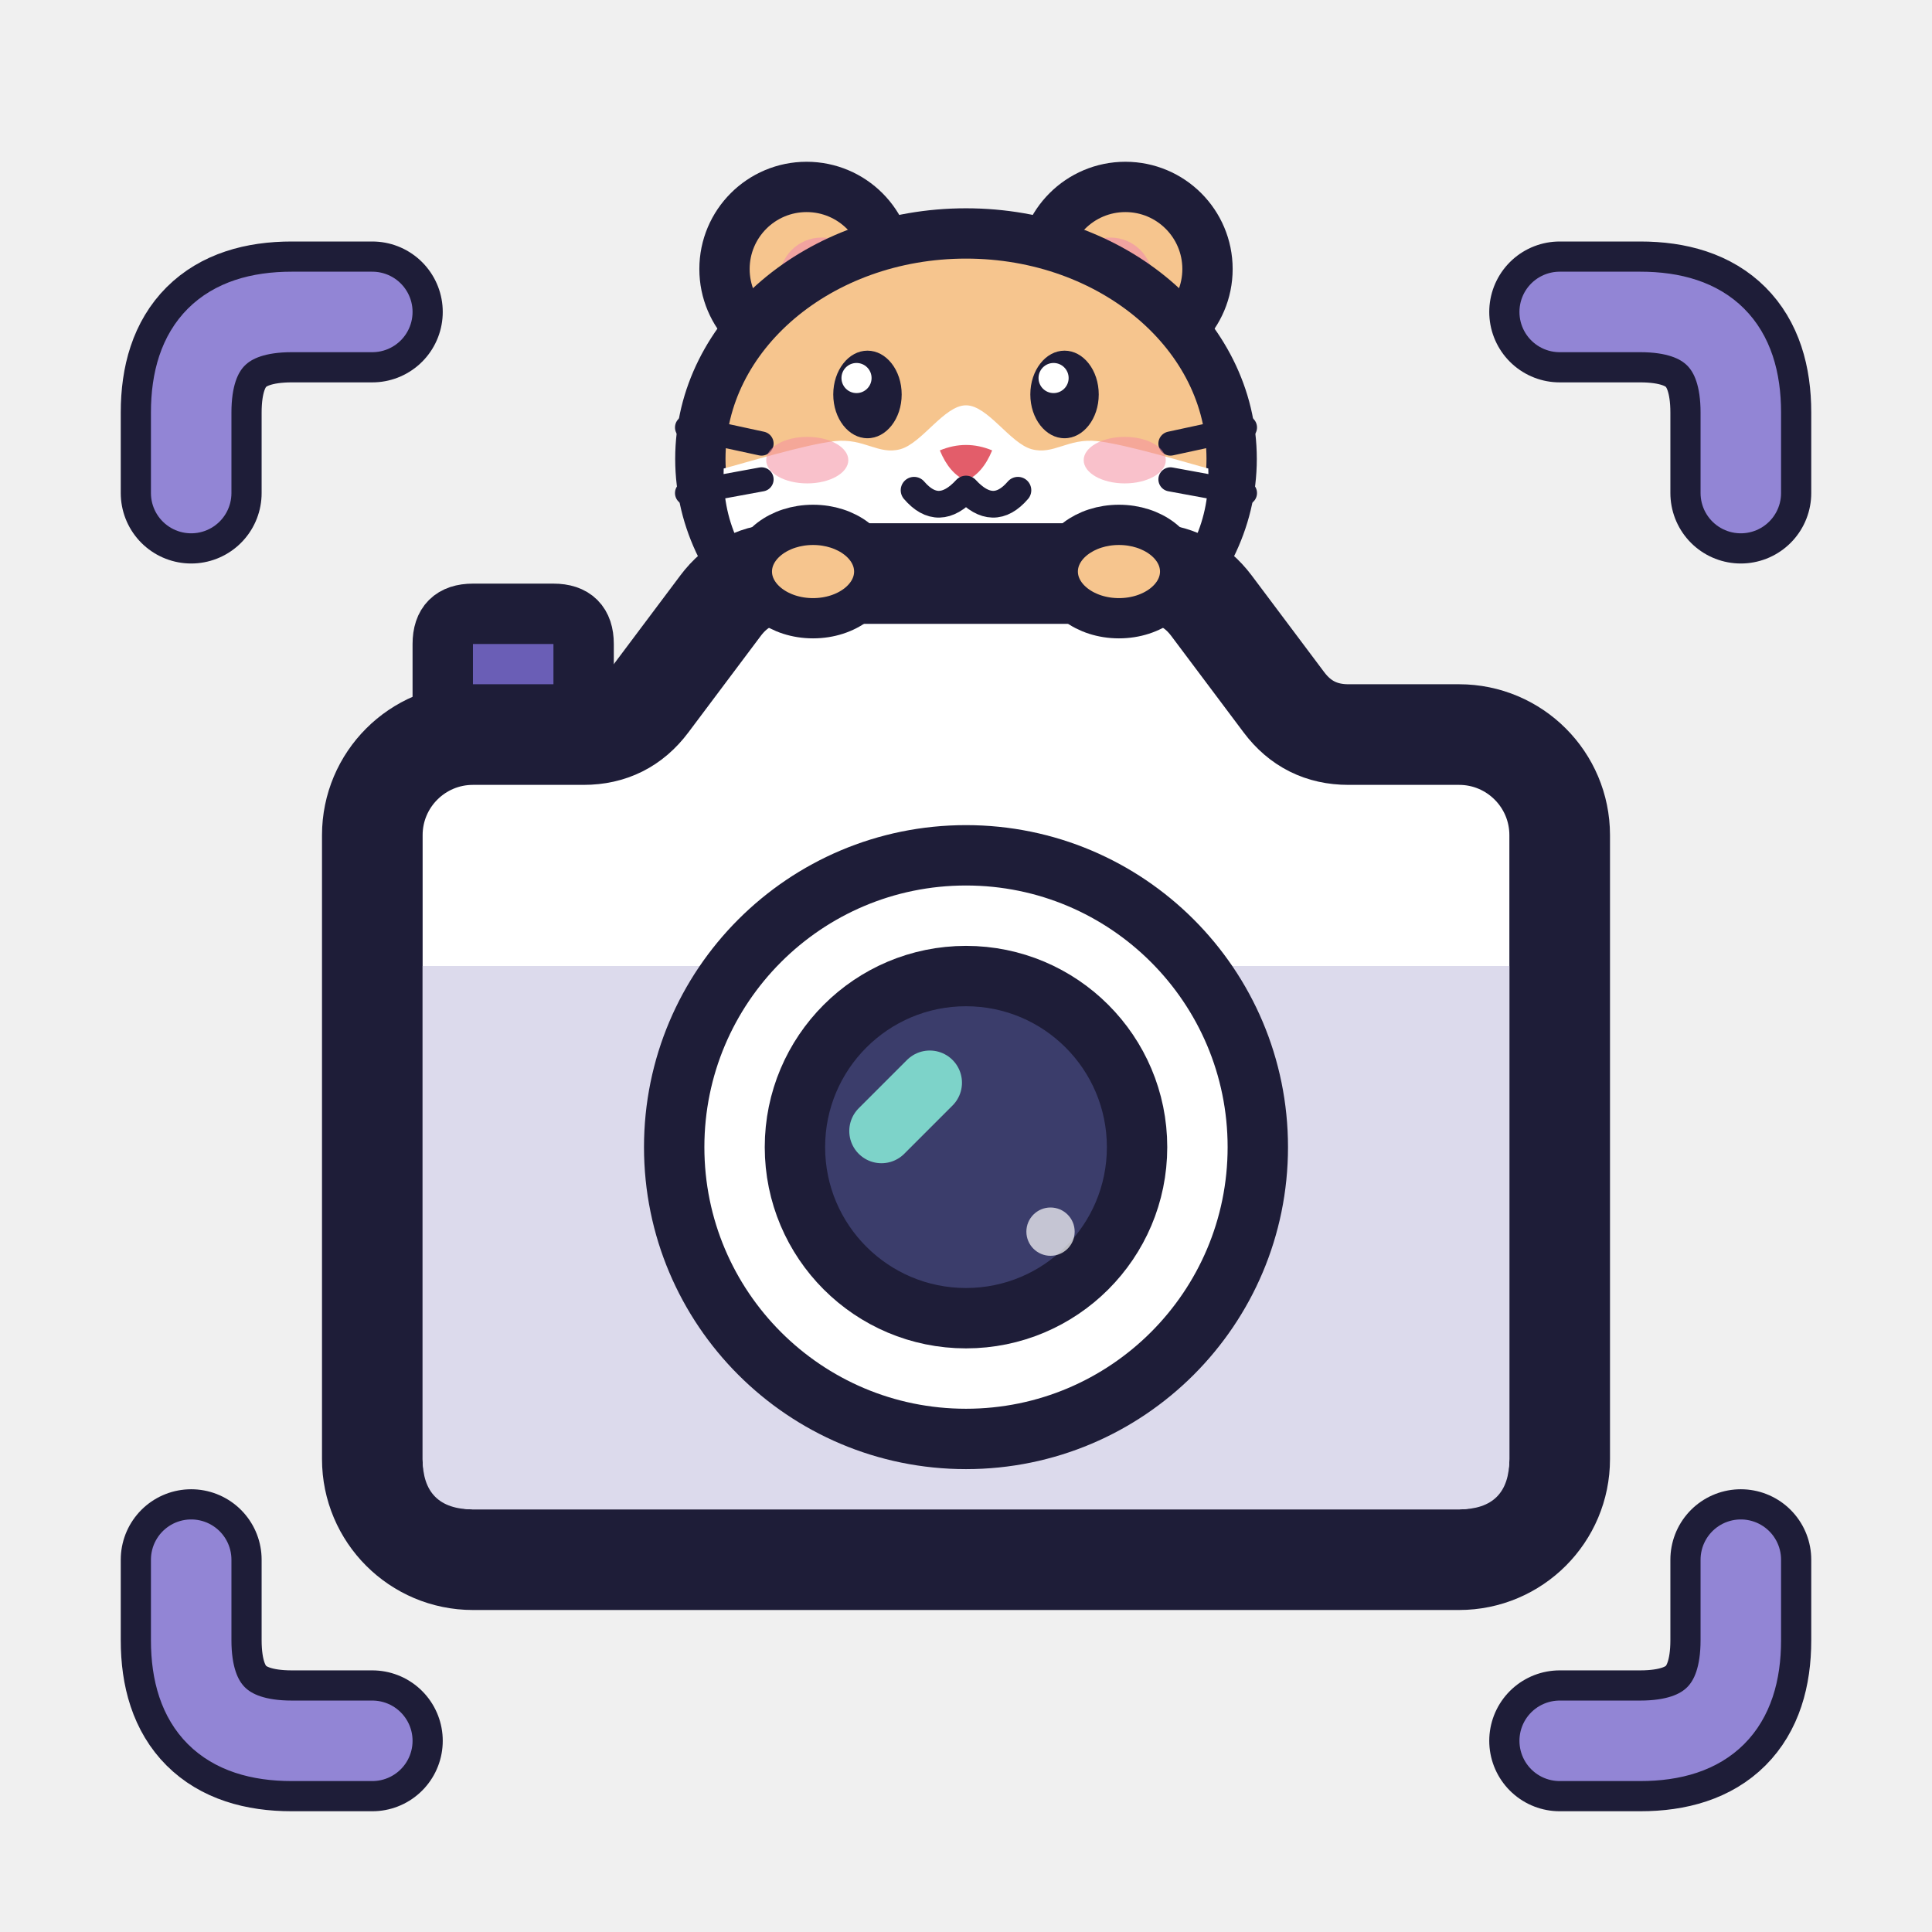
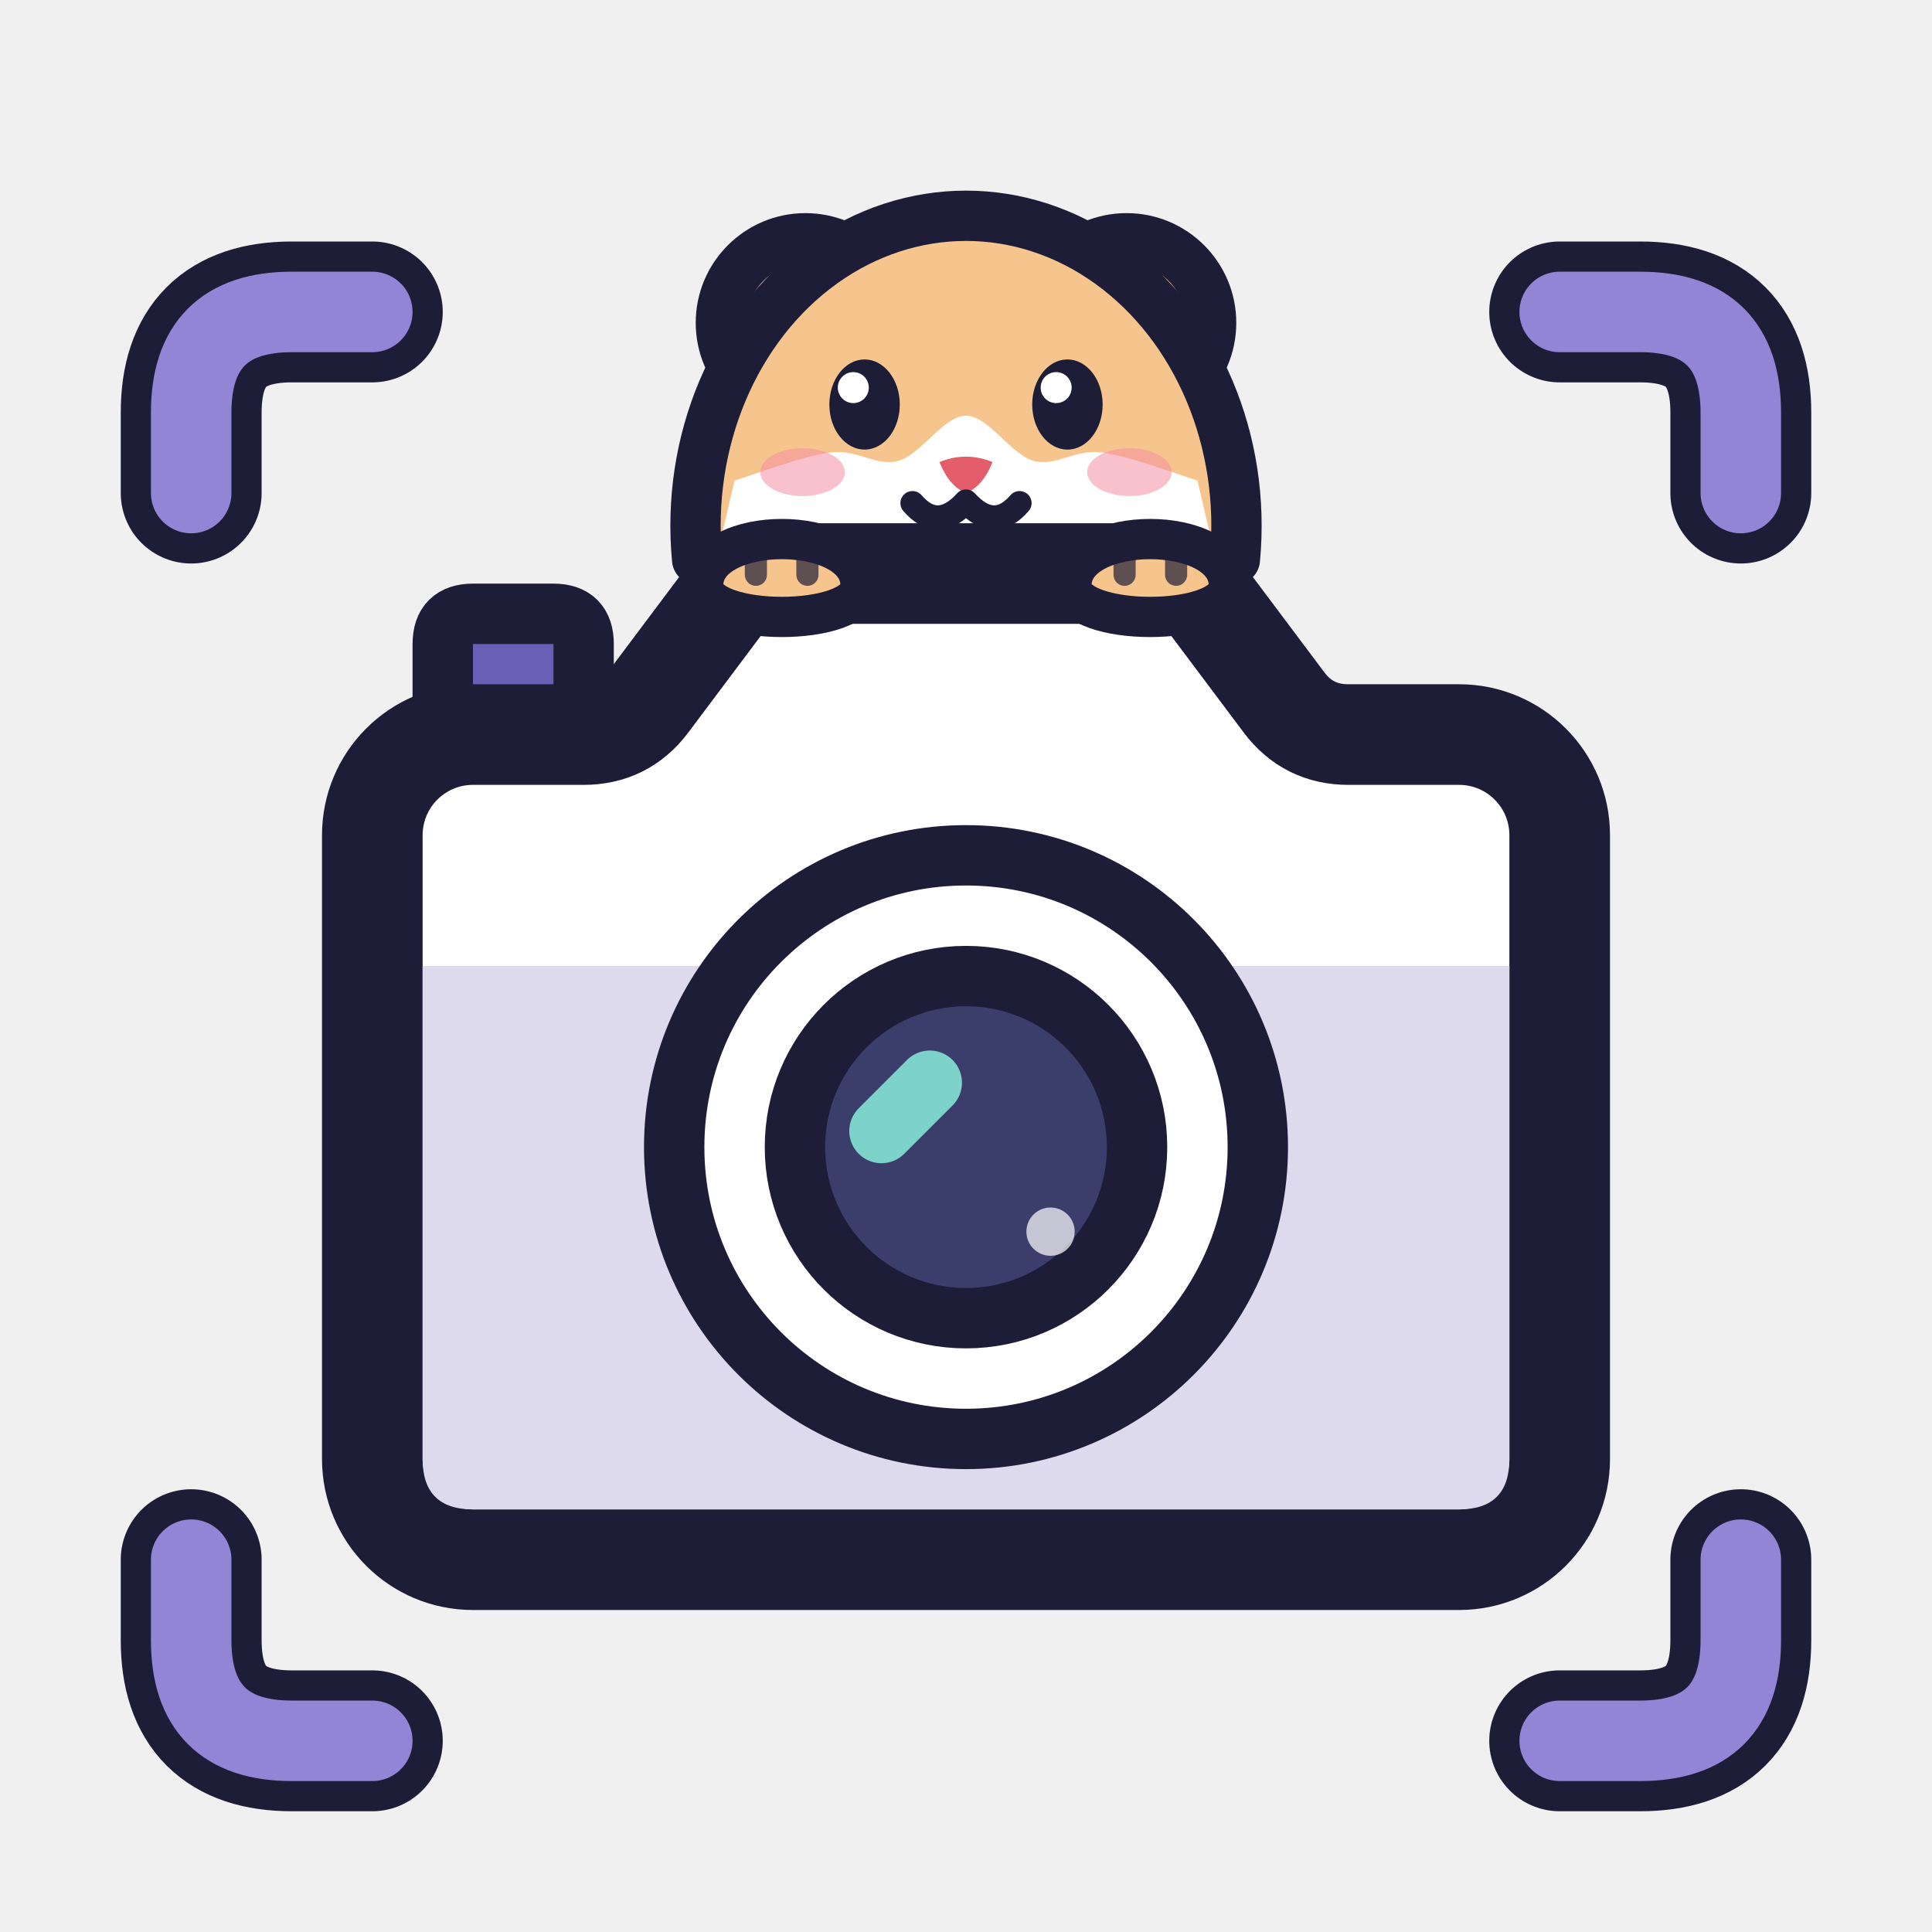
<svg xmlns="http://www.w3.org/2000/svg" width="48" height="48" viewBox="0 0 48 48">
  <g id="back">
    <path id="brackets_ink" d="M4.75 12.25V10.25Q4.75 7.75 7.25 7.75H9.25M43.25 12.25V10.25Q43.25 7.75 40.75 7.75H38.75M4.75 38.75V40.75Q4.75 43.25 7.25 43.25H9.25M43.25 38.75V40.75Q43.25 43.25 40.75 43.25H38.75" fill="none" stroke="#1E1D38" stroke-width="3.5" stroke-linecap="round" stroke-linejoin="round" />
    <path id="brackets" d="M4.75 12.25V10.25Q4.75 7.75 7.25 7.75H9.25M43.25 12.25V10.25Q43.25 7.75 40.75 7.75H38.75M4.75 38.75V40.75Q4.75 43.25 7.25 43.25H9.25M43.25 38.75V40.75Q43.25 43.25 40.75 43.25H38.75" fill="none" stroke="#9285D5" stroke-width="2" stroke-linecap="round" stroke-linejoin="round" />
    <path id="button" d="M11 18V16Q11 15.25 11.75 15.25H13.75Q14.5 15.25 14.5 16V18" fill="#6A5EB6" stroke="#1E1D38" stroke-width="1.5" stroke-linejoin="round" />
  </g>
  <g id="hamster">
-     <circle id="hm_ear0" cx="20.04" cy="6.684" r="2.04" fill="#F6C58E" stroke="#1E1D38" stroke-width="1.25" />
-     <circle id="hm_ear0_in" cx="20.414" cy="6.956" r="1.054" fill="#F2A3A0" />
-     <circle id="hm_ear1" cx="27.96" cy="6.684" r="2.04" fill="#F6C58E" stroke="#1E1D38" stroke-width="1.25" />
-     <circle id="hm_ear1_in" cx="27.586" cy="6.956" r="1.054" fill="#F2A3A0" />
-     <ellipse id="hm_head" cx="24" cy="11.4" rx="6.6" ry="5.6" fill="#F6C58E" stroke="#1E1D38" stroke-width="1.25" />
-     <path id="hm_muzzle" d="M17.98 11.64C18.44 11.52 20.01 11.04 20.74 10.96C21.47 10.88 21.82 11.31 22.37 11.16C22.91 11.01 23.46 10.07 24 10.07C24.54 10.07 25.09 11.01 25.63 11.16C26.18 11.31 26.53 10.88 27.26 10.96C27.99 11.04 29.56 11.52 30.02 11.64Q30.14 15.49 24 16.61Q17.86 15.49 17.98 11.64Z" fill="#FFFFFF" />
-     <ellipse id="hm_eye0" cx="21.552" cy="9.8" rx="0.85" ry="1.088" fill="#1E1D38" />
-     <circle id="hm_eye0_hl" cx="21.28" cy="9.392" r="0.374" fill="#FFFFFF" />
-     <ellipse id="hm_eye1" cx="26.448" cy="9.8" rx="0.85" ry="1.088" fill="#1E1D38" />
-     <circle id="hm_eye1_hl" cx="26.176" cy="9.392" r="0.374" fill="#FFFFFF" />
-     <path id="hm_nose" d="M23.35 11.19Q24 10.92 24.65 11.19Q24.41 11.77 24 11.94Q23.59 11.77 23.35 11.19Z" fill="#E35D6A" />
-     <path id="hm_mouth" d="M22.71 12.18Q23.32 12.89 24 12.15Q24.68 12.89 25.29 12.18" fill="none" stroke="#1E1D38" stroke-width="0.664" stroke-linecap="round" stroke-linejoin="round" />
-     <path id="hm_whisker_l0" d="M18.92 11.02L17.07 10.62" fill="none" stroke="#1E1D38" stroke-width="0.6" stroke-linecap="round" />
-     <path id="hm_whisker_r0" d="M29.08 11.02L30.93 10.62" fill="none" stroke="#1E1D38" stroke-width="0.6" stroke-linecap="round" />
-     <path id="hm_whisker_l1" d="M18.92 11.91L17.07 12.25" fill="none" stroke="#1E1D38" stroke-width="0.6" stroke-linecap="round" />
-     <path id="hm_whisker_r1" d="M29.08 11.91L30.93 12.25" fill="none" stroke="#1E1D38" stroke-width="0.6" stroke-linecap="round" />
-     <ellipse id="hm_blush0" cx="20.056" cy="11.432" rx="1.02" ry="0.578" fill="#F48FA0" fill-opacity="0.55" />
-     <ellipse id="hm_blush1" cx="27.944" cy="11.432" rx="1.02" ry="0.578" fill="#F48FA0" fill-opacity="0.55" />
+     <circle id="hf_ear0" cx="20.01" cy="8.02" r="2.1" fill="#F6C58E" stroke="#1E1D38" stroke-width="1.25" />
+     <circle id="hf_ear0_in" cx="20.395" cy="8.3" r="1.085" fill="#F2A3A0" />
+     <circle id="hf_ear1" cx="27.99" cy="8.02" r="2.1" fill="#F6C58E" stroke="#1E1D38" stroke-width="1.25" />
+     <circle id="hf_ear1_in" cx="27.605" cy="8.3" r="1.085" fill="#F2A3A0" />
+     <path id="hf_head" d="M17.32 13.9A6.72 7.7 0 1 1 30.68 13.9Z" fill="#F6C58E" stroke="#1E1D38" stroke-width="1.25" stroke-linejoin="round" />
+     <path id="hf_muzzle" d="M18.25 11.94C18.65 11.82 19.96 11.32 20.64 11.24C21.32 11.16 21.76 11.6 22.32 11.45C22.88 11.3 23.44 10.33 24 10.33C24.56 10.33 25.12 11.3 25.68 11.45C26.24 11.6 26.68 11.16 27.36 11.24C28.04 11.32 29.35 11.82 29.75 11.94L30.21 13.9L17.79 13.9Z" fill="#FFFFFF" />
+     <ellipse id="hf_eye0" cx="21.48" cy="10.05" rx="0.875" ry="1.12" fill="#1E1D38" />
+     <circle id="hf_eye0_hl" cx="21.2" cy="9.63" r="0.385" fill="#FFFFFF" />
+     <ellipse id="hf_eye1" cx="26.52" cy="10.05" rx="0.875" ry="1.12" fill="#1E1D38" />
+     <circle id="hf_eye1_hl" cx="26.24" cy="9.63" r="0.385" fill="#FFFFFF" />
+     <path id="hf_nose" d="M23.34 11.48Q24 11.21 24.66 11.48Q24.42 12.08 24 12.25Q23.58 12.08 23.34 11.48Z" fill="#E35D6A" />
+     <path id="hf_mouth" d="M22.67 12.5Q23.3 13.23 24 12.46Q24.7 13.23 25.33 12.5" fill="none" stroke="#1E1D38" stroke-width="0.6" stroke-linecap="round" stroke-linejoin="round" />
+     <ellipse id="hf_blush0" cx="19.94" cy="11.73" rx="1.05" ry="0.595" fill="#F48FA0" fill-opacity="0.55" />
+     <ellipse id="hf_blush1" cx="28.06" cy="11.73" rx="1.05" ry="0.595" fill="#F48FA0" fill-opacity="0.55" />
  </g>
  <g id="object">
    <path id="cam" d="M9.25 20.75A2.5 2.5 0 0 1 11.75 18.25H14.5Q15.5 18.25 16.1 17.45L17.9 15.05Q18.5 14.25 19.5 14.25H28.5Q29.5 14.25 30.1 15.05L31.9 17.45Q32.5 18.25 33.5 18.25H36.25A2.5 2.5 0 0 1 38.75 20.75V36.25A2.5 2.5 0 0 1 36.25 38.75H11.75A2.5 2.5 0 0 1 9.25 36.25Z" fill="#FFFFFF" stroke="#1E1D38" stroke-width="2.5" stroke-linejoin="round" />
  </g>
  <g id="object_fx">
    <path id="band" d="M10.5 24H37.5V36.25Q37.5 37.5 36.25 37.5H11.75Q10.5 37.5 10.5 36.25Z" fill="#DCDAEC" />
    <circle id="ring" cx="24" cy="28.5" r="7.25" fill="#FFFFFF" stroke="#1E1D38" stroke-width="1.5" />
    <circle id="lens" cx="24" cy="28.5" r="4.25" fill="#3B3D6B" stroke="#1E1D38" stroke-width="1.5" />
  </g>
  <g id="front">
-     <ellipse id="hm_paw0" cx="20.2" cy="14.2" rx="1.52" ry="1.16" fill="#F6C58E" stroke="#1E1D38" stroke-width="1" />
-     <ellipse id="hm_paw1" cx="27.8" cy="14.2" rx="1.52" ry="1.16" fill="#F6C58E" stroke="#1E1D38" stroke-width="1" />
+     <path id="hp_pads" d="M17.47 14.54C17.47 13.01 21.38 13.01 21.38 14.54C21.38 15.59 17.47 15.59 17.47 14.54ZM26.62 14.54C26.62 13.01 30.53 13.01 30.53 14.54C30.53 15.59 26.62 15.59 26.62 14.54Z" fill="#F6C58E" stroke="#1E1D38" stroke-width="1" stroke-linejoin="round" />
+     <path id="hp_toes" d="M18.78 13.6V14.28M20.06 13.6V14.28M27.94 13.6V14.28M29.22 13.6V14.28" fill="none" stroke="#1E1D38" stroke-width="0.55" stroke-opacity="0.7" stroke-linecap="round" />
  </g>
  <g id="glint">
    <path id="lens_glint" d="M21.9 28.1L23.1 26.9" fill="none" stroke="#7DD3C9" stroke-width="1.6" stroke-linecap="round" />
    <circle id="lens_dot" cx="26.1" cy="30.6" r="0.6" fill="#FFFFFF" fill-opacity="0.7" />
  </g>
</svg>
